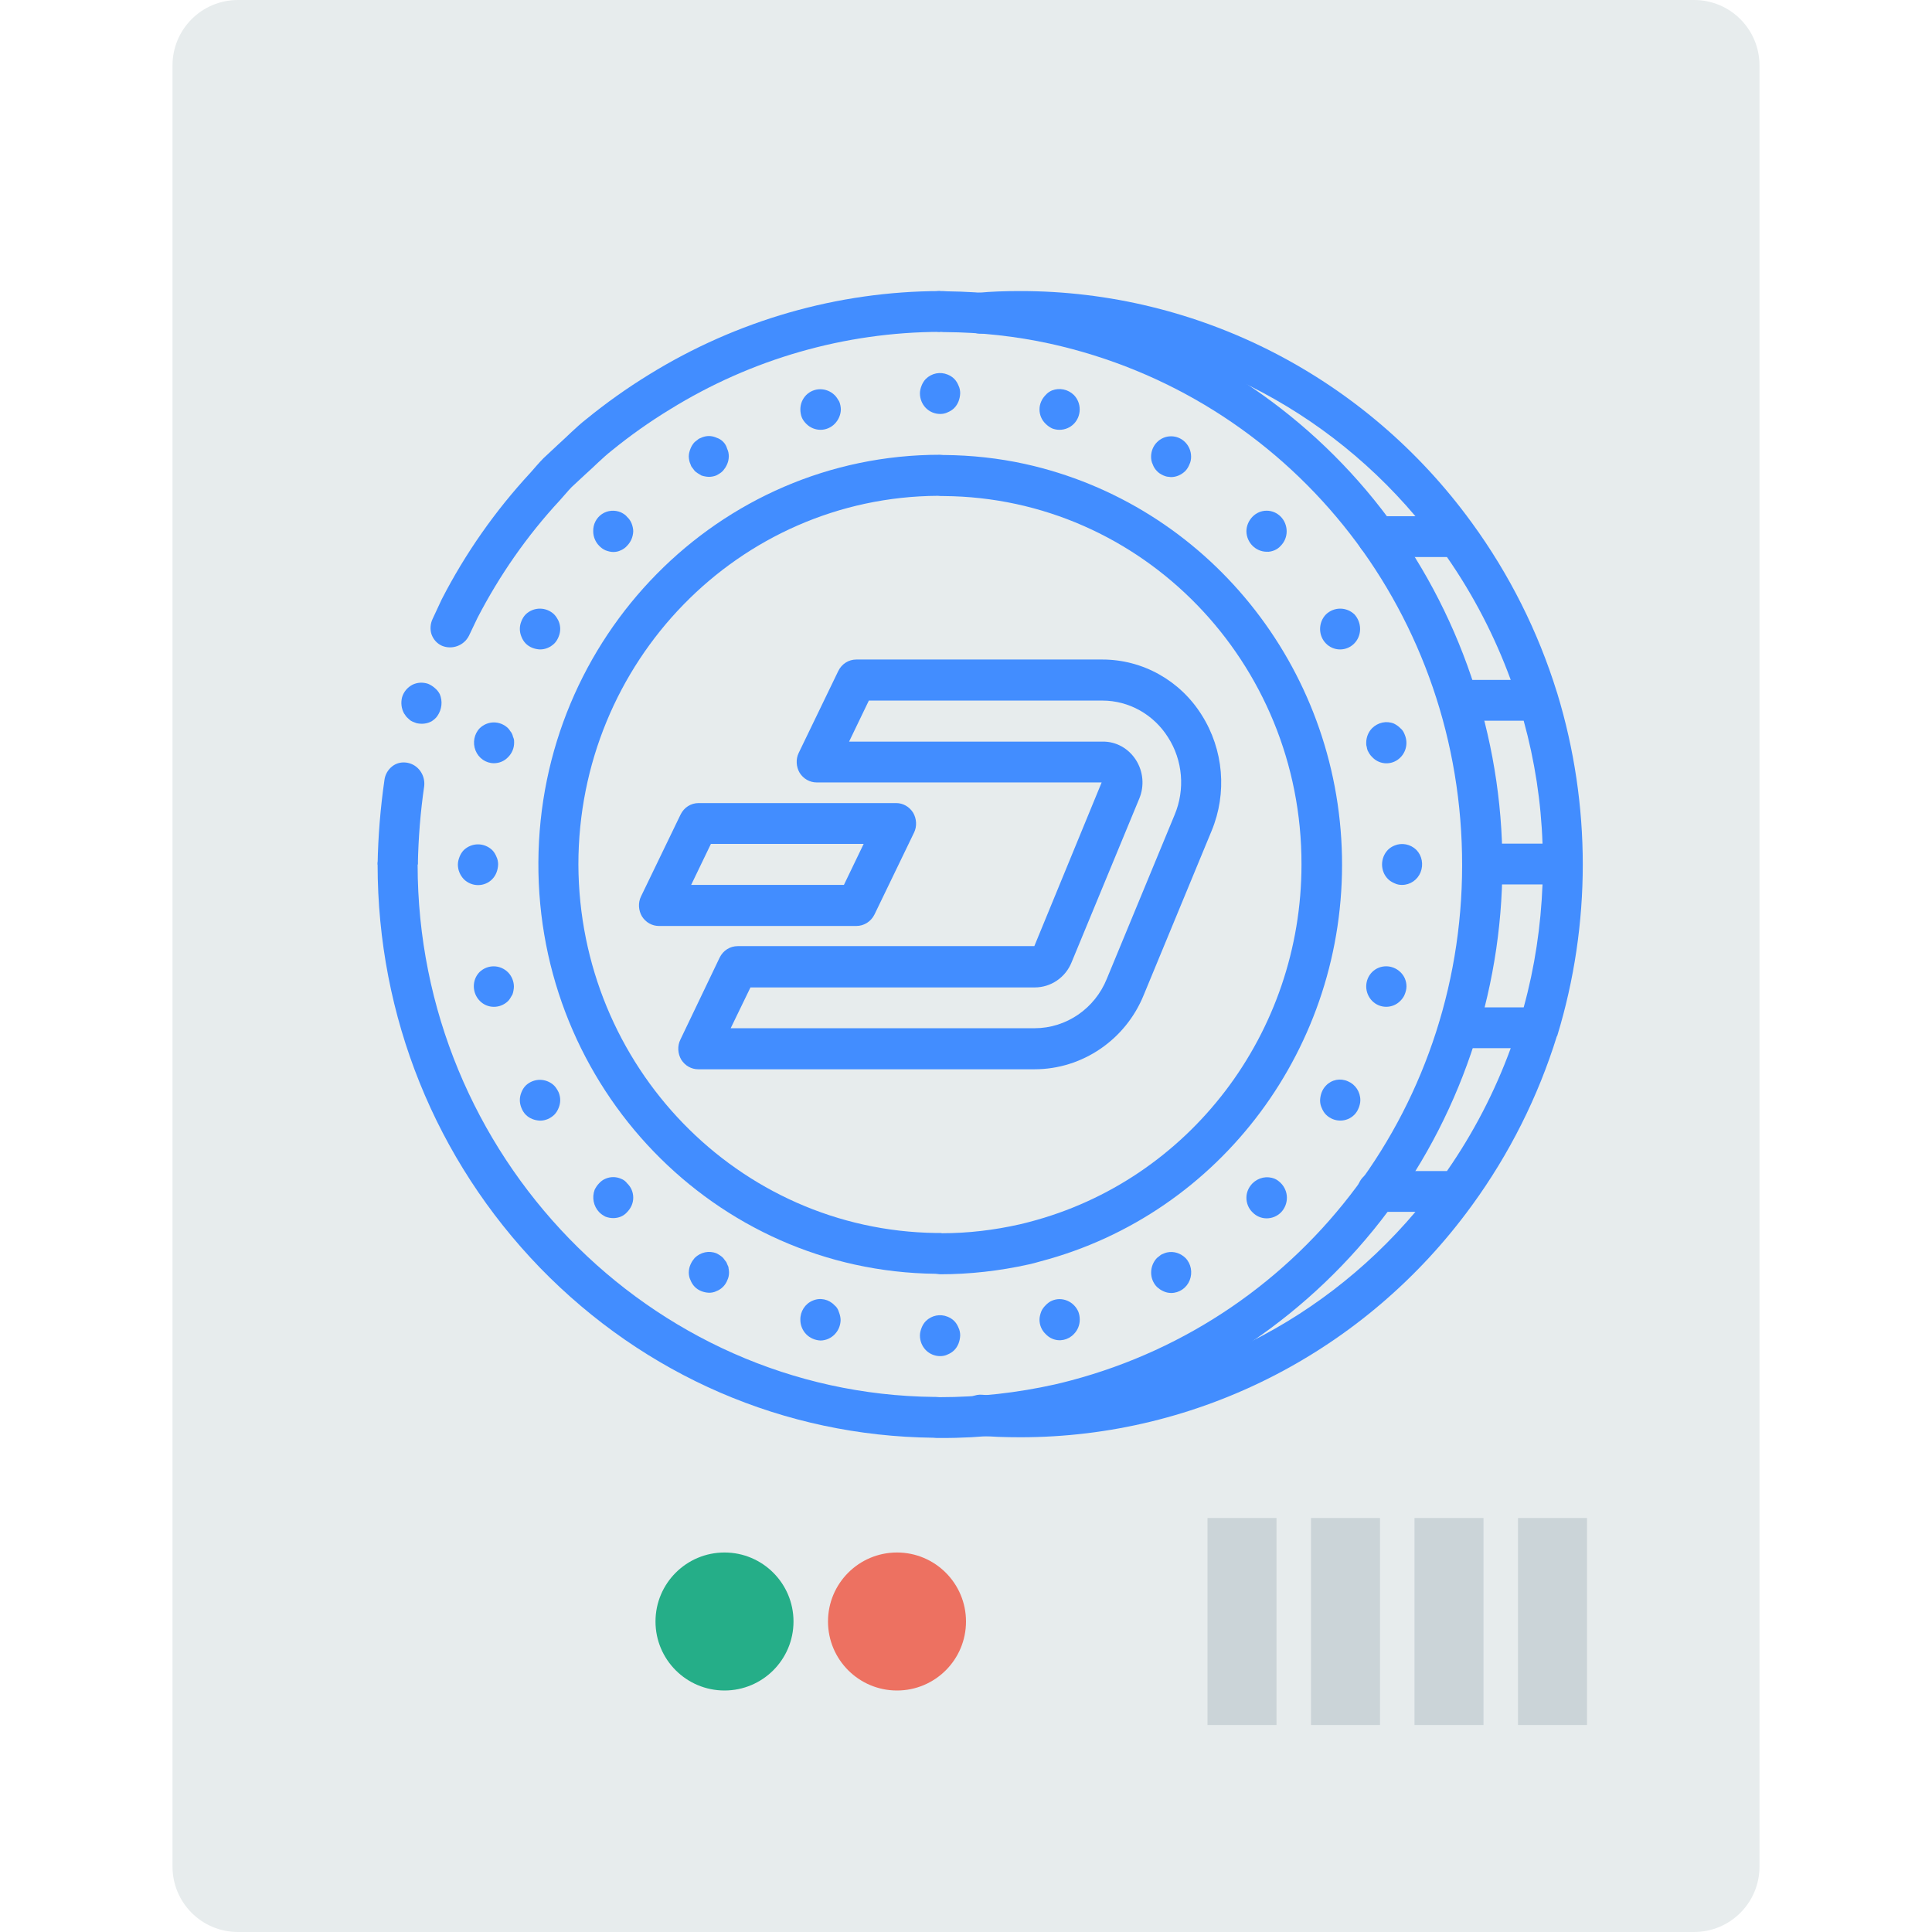
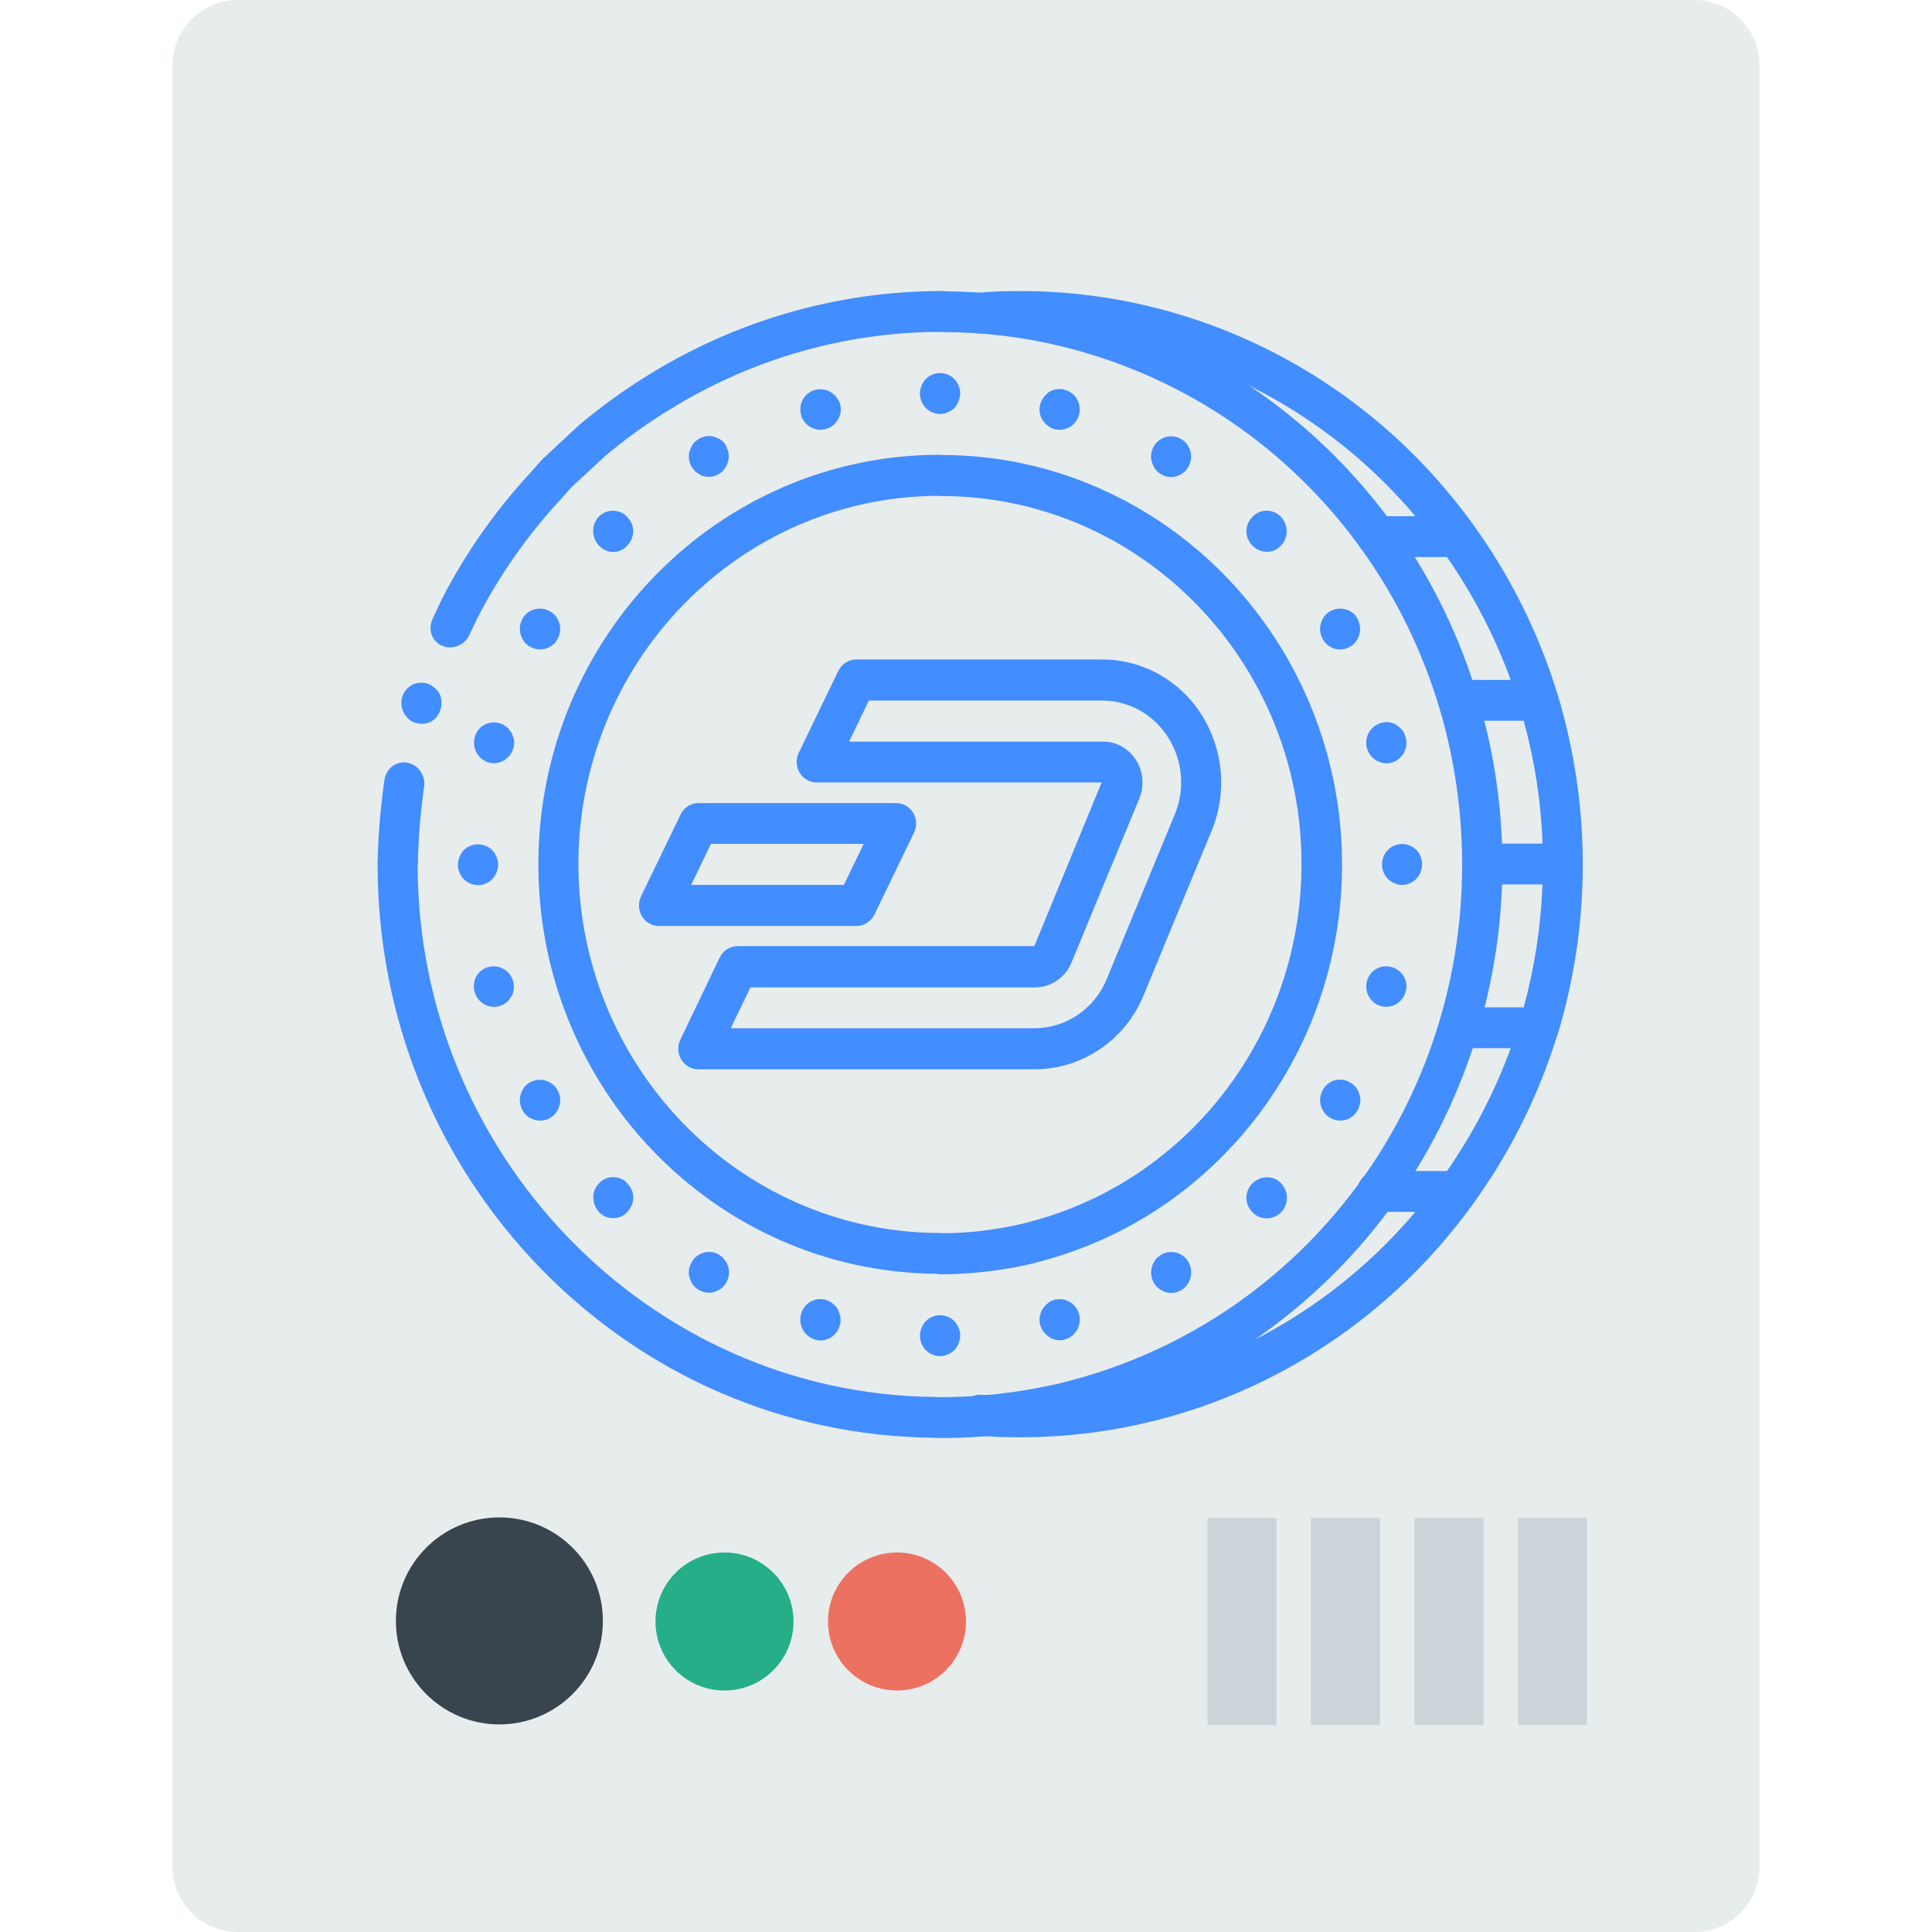
<svg xmlns="http://www.w3.org/2000/svg" version="1.1" id="Capa_1" x="0px" y="0px" viewBox="0 0 56 56" style="enable-background:new 0 0 56 56;" xml:space="preserve">
  <defs id="defs4342" />
  <path style="fill:#E7ECED;" d="M49.104,56H6.896C5.849,56,5,55.151,5,54.104V1.896C5,0.849,5.849,0,6.896,0h42.209  C50.151,0,51,0.849,51,1.896v52.209C51,55.151,50.151,56,49.104,56z" id="path4285" />
  <circle style="fill:#25AE88;" cx="21" cy="47" r="2" id="circle4289" />
  <circle style="fill:#ED7161;" cx="26" cy="47" r="2" id="circle4291" />
  <rect x="44" y="44" style="fill:#CBD4D8;" width="2" height="6" id="rect4301" />
  <rect x="41" y="44" style="fill:#CBD4D8;" width="2" height="6" id="rect4303" />
  <rect x="38" y="44" style="fill:#CBD4D8;" width="2" height="6" id="rect4305" />
  <rect x="35" y="44" style="fill:#CBD4D8;" width="2" height="6" id="rect4307" />
  <g id="g4309">
</g>
  <g id="g4311">
</g>
  <g id="g4313">
</g>
  <g id="g4315">
</g>
  <g id="g4317">
</g>
  <g id="g4319">
</g>
  <g id="g4321">
</g>
  <g id="g4323">
</g>
  <g id="g4325">
</g>
  <g id="g4327">
</g>
  <g id="g4329">
</g>
  <g id="g4331">
</g>
  <g id="g4333">
</g>
  <g id="g4335">
</g>
  <g id="g4337">
</g>
  <g transform="matrix(0.06822696,0,0,0.06957724,10.94526,7.23998)" id="g4865">
    <path style="fill:#428dff" d="m 238.5,494.998 c -0.8,0 -1.7,0 -2.5,-0.1 -63.2,-0.7 -122.5,-25.9 -167,-70.8 -44.4,-45 -69,-104.7 -69,-168 0,-4.7 3.8,-8.5 8.5,-8.5 4.7,0 8.5,3.8 8.5,8.5 0,121 98.5,220.6 219.5,221.8 0.2,0 0.4,0 0.6,0 0.5,0 1.1,0.1 1.6,0.1 0.1,0 0.1,0 0.2,0 16.4,0 32.8,-1.8 48.8,-5.3 2.2,-0.5 4.3,-1 6.6,-1.6 100.1,-25.9 168.5,-116.1 166.4,-219.4 -2,-103.4 -74.1,-190.8 -175.1,-212.6 -14.5,-3.1 -29.4,-4.7 -44.3,-4.8 -0.2,0 -0.4,0 -0.7,0 -0.5,0 -1.1,-0.1 -1.6,-0.1 -4.7,0.1 -8.6,-3.7 -8.6,-8.4 -0.1,-4.7 3.7,-8.6 8.4,-8.6 1,0 2,0 3,0.1 15.9,0.2 31.8,1.9 47.4,5.2 52.4,11.3 100,40.3 134.1,81.6 34.1,41.3 53.4,93.6 54.5,147.2 1.1,53.6 -16.1,106.6 -48.5,149.2 -32.4,42.6 -78.8,73.6 -130.6,87 -2.3,0.6 -4.7,1.2 -7.2,1.8 -17.2,3.8 -34.8,5.8 -52.5,5.7 -0.2,0 -0.3,0 -0.5,0 z" id="path4801" />
    <path style="fill:#428dff" d="m 12.6,213.698 c -2.3,-0.4 -4.6,0.1 -6.4,1.5 -1.8,1.4 -3,3.4 -3.3,5.7 -1.7,11.6 -2.7,23.4 -2.9,35.2 h 17.1 c 0.2,-11 1.1,-21.9 2.7,-32.7 0.5,-4.6 -2.6,-8.9 -7.2,-9.7 z" id="path4803" />
    <path style="fill:#428dff" d="m 38.8,160.798 3.6,-7.4 c 9.4,-17.8 21.1,-34.3 35,-49 1.7,-1.8 3.3,-3.8 5.1,-5.6 l 5.6,-5.1 c 3.8,-3.3 7.3,-6.9 11.3,-10 7.9,-6.3 16.1,-12 24.8,-17.2 34.6,-21 74.3,-32.2 114.8,-32.3 v -17 c -43.6,0.1 -86.4,12.2 -123.7,34.8 -9.3,5.6 -18.2,11.8 -26.7,18.6 -4.3,3.3 -8.1,7.2 -12.2,10.8 l -6,5.5 c -1.9,1.9 -3.7,4 -5.5,6 -14.9,15.8 -27.6,33.5 -37.7,52.8 l -3.8,8 c -1,2 -1.2,4.4 -0.5,6.5 0.8,2.2 2.4,3.9 4.5,4.8 4.3,1.7 9.3,-0.1 11.4,-4.2 z" id="path4805" />
    <path style="fill:#428dff" d="m 24.2,182.498 c -0.8,-0.7 -1.8,-1.3 -2.8,-1.7 -2.2,-0.7 -4.5,-0.6 -6.6,0.4 -2.1,1.1 -3.7,2.9 -4.4,5.2 -0.6,2.3 -0.3,4.7 0.8,6.7 l 1,1.4 c 0.4,0.4 0.8,0.8 1.3,1.2 0.4,0.4 0.9,0.7 1.4,0.9 0.5,0.2 1.1,0.4 1.6,0.6 2.2,0.5 4.5,0.3 6.5,-0.8 0.9,-0.6 1.8,-1.3 2.4,-2.2 1.9,-2.7 2.3,-6.1 1,-9.1 -0.6,-1.1 -1.3,-1.9 -2.2,-2.6 z" id="path4807" />
    <path style="fill:#428dff" d="m 238,426.698 c 0.3,0 0.8,0.1 1,0.1 12.6,0 25.2,-1.4 37.6,-4.1 1.5,-0.3 2.9,-0.7 5.1,-1.3 76.6,-19.8 129.6,-89.6 128,-168.7 -1.6,-79.1 -57.5,-146.8 -134.8,-163.5 -11.2,-2.4 -22.6,-3.6 -34.1,-3.7 h -0.5 c -0.3,0 -1.1,-0.1 -1.4,-0.1 -93.9,0 -170.1,75.9 -170.6,169.7 -0.5,93.9 74.9,170.5 168.8,171.5 z M 85.3,256.098 c 0,-84.5 68.2,-153.1 152.7,-153.6 0.2,0 1,0.1 1.3,0.1 h 1.2 c 84.3,0.6 152.2,69.3 152,153.5 0,70.2 -47.6,131.5 -115.6,148.9 -1.5,0.4 -2.8,0.7 -4.1,1 -10.8,2.4 -21.9,3.7 -33,3.7 l -0.6,-0.1 c -0.2,0 -0.5,0 -0.7,0 h -1.3 c -84,-1.1 -151.6,-69.4 -151.9,-153.5 z" id="path4809" />
    <path style="fill:#428dff" d="m 242.2,51.998 c -3.2,-1.3 -6.8,-0.6 -9.3,1.8 -0.8,0.8 -1.4,1.8 -1.8,2.8 -0.4,1 -0.7,2.1 -0.7,3.2 0,2.3 0.9,4.5 2.5,6.1 1.6,1.6 3.8,2.5 6.1,2.5 1.1,0 2.2,-0.2 3.2,-0.7 1,-0.4 2,-1 2.8,-1.8 1.6,-1.6 2.4,-3.8 2.5,-6.1 0,-1.1 -0.2,-2.2 -0.7,-3.2 -0.4,-1 -1,-2 -1.8,-2.8 -0.8,-0.8 -1.8,-1.4 -2.8,-1.8 z" id="path4811" />
    <path style="fill:#428dff" d="m 245,446.298 c -0.8,-0.8 -1.8,-1.4 -2.8,-1.8 -3.2,-1.3 -6.8,-0.6 -9.3,1.8 -0.8,0.8 -1.4,1.8 -1.8,2.8 -0.4,1 -0.7,2.1 -0.7,3.2 0,2.3 0.9,4.5 2.5,6.1 1.6,1.6 3.8,2.5 6.1,2.5 1.1,0 2.2,-0.2 3.2,-0.7 1,-0.4 2,-1 2.8,-1.8 1.6,-1.6 2.4,-3.8 2.5,-6.1 0,-1.1 -0.2,-2.2 -0.7,-3.2 -0.4,-1 -1,-2 -1.8,-2.8 z" id="path4813" />
    <path style="fill:#428dff" d="m 195.2,61.798 c -0.3,-0.5 -0.7,-0.9 -1.1,-1.3 -3.4,-3.2 -8.7,-3.2 -12,0 -1.6,1.6 -2.5,3.7 -2.5,6 0,1.1 0.2,2.3 0.6,3.3 0.4,1 1.1,1.9 1.9,2.7 1.6,1.6 3.8,2.5 6.1,2.5 2.2,0 4.4,-0.9 6,-2.5 1.6,-1.6 2.6,-3.8 2.6,-6.1 0,-0.5 -0.1,-1.1 -0.2,-1.6 -0.1,-0.6 -0.3,-1.1 -0.5,-1.6 -0.3,-0.5 -0.6,-0.9 -0.9,-1.4 z" id="path4815" />
    <path style="fill:#428dff" d="m 286.5,437.798 c -1,0.4 -1.9,1.1 -2.7,1.9 -0.8,0.8 -1.5,1.7 -1.9,2.7 -0.4,1.1 -0.7,2.2 -0.7,3.3 0,2.3 0.9,4.4 2.6,6 0.8,0.8 1.7,1.5 2.7,1.9 3.2,1.4 6.9,0.6 9.3,-1.9 1.6,-1.6 2.5,-3.7 2.5,-6 0,-1.1 -0.2,-2.3 -0.6,-3.3 -1.9,-4.3 -6.9,-6.4 -11.2,-4.6 z" id="path4817" />
    <path style="fill:#428dff" d="m 144,78.298 c -1.6,-0.7 -3.3,-0.9 -5,-0.5 -0.5,0.1 -1.1,0.3 -1.5,0.5 -0.5,0.2 -1.1,0.4 -1.5,0.8 -0.4,0.3 -0.9,0.7 -1.3,1 -0.8,0.8 -1.4,1.8 -1.8,2.8 -0.4,1 -0.7,2.1 -0.7,3.2 0,0.6 0.1,1.1 0.2,1.7 0.1,0.5 0.3,1.1 0.5,1.5 0.2,0.6 0.4,1.1 0.8,1.5 l 1,1.3 c 0.4,0.4 0.8,0.7 1.3,1 0.5,0.3 1,0.6 1.5,0.9 0.5,0.2 1,0.3 1.5,0.4 0.6,0.1 1.1,0.2 1.7,0.2 1.1,0 2.2,-0.2 3.2,-0.6 1,-0.5 2,-1.1 2.8,-1.9 0.3,-0.4 0.7,-0.9 1,-1.3 0.3,-0.5 0.6,-1 0.8,-1.5 0.2,-0.5 0.4,-1 0.5,-1.5 0.1,-0.6 0.2,-1.1 0.2,-1.7 0,-1.1 -0.2,-2.2 -0.7,-3.2 -0.6,-2.2 -2.3,-3.9 -4.5,-4.6 z" id="path4819" />
    <path style="fill:#428dff" d="m 335.4,417.698 c -0.5,0.1 -1.1,0.3 -1.5,0.5 -0.5,0.2 -1.1,0.4 -1.5,0.8 -0.4,0.3 -0.9,0.7 -1.3,1 -3.3,3.4 -3.3,8.8 0,12.1 0.4,0.3 0.9,0.7 1.3,1 0.5,0.3 1,0.6 1.5,0.8 0.5,0.2 1,0.4 1.5,0.5 0.6,0.1 1.1,0.2 1.7,0.2 3.5,0 6.6,-2.1 7.9,-5.3 1.3,-3.2 0.6,-6.9 -1.8,-9.3 -2.1,-2 -5,-2.9 -7.8,-2.3 z" id="path4821" />
    <path style="fill:#428dff" d="m 103.4,109.398 c -2.6,-1.1 -5.7,-0.9 -8.1,0.7 -2.4,1.6 -3.8,4.3 -3.7,7.2 0,2.2 0.9,4.4 2.5,6 0.8,0.8 1.7,1.5 2.7,1.9 1.1,0.4 2.2,0.7 3.3,0.7 1.1,0 2.2,-0.2 3.2,-0.7 1,-0.4 2,-1.1 2.7,-1.9 1.6,-1.6 2.5,-3.7 2.6,-6 0,-1.1 -0.3,-2.3 -0.7,-3.3 -0.4,-1 -1.1,-2 -1.9,-2.7 -0.6,-0.8 -1.6,-1.4 -2.6,-1.9 z" id="path4823" />
    <path style="fill:#428dff" d="m 371.7,388.898 c -1.6,1.6 -2.6,3.7 -2.6,6 0,2.3 0.9,4.5 2.6,6.1 1.6,1.6 3.7,2.5 6,2.5 2.3,0 4.5,-0.9 6.1,-2.5 1.6,-1.6 2.5,-3.8 2.5,-6.1 0,-2.2 -0.9,-4.4 -2.5,-6 -0.8,-0.8 -1.7,-1.5 -2.7,-1.9 -3.3,-1.3 -6.9,-0.5 -9.4,1.9 z" id="path4825" />
    <path style="fill:#428dff" d="m 75,151.898 c -3.4,-3.2 -8.7,-3.2 -12.1,0 -0.8,0.8 -1.4,1.8 -1.8,2.8 -0.9,2.1 -0.9,4.4 0,6.5 0.4,1 1,2 1.8,2.8 1.6,1.6 3.8,2.4 6.1,2.5 2.3,0 4.4,-0.9 6.1,-2.5 0.8,-0.8 1.4,-1.8 1.8,-2.8 0.9,-2.1 0.9,-4.4 0,-6.5 -0.5,-1 -1.1,-2 -1.9,-2.8 z" id="path4827" />
    <path style="fill:#428dff" d="m 402.9,348.198 c -1.6,1.6 -2.4,3.8 -2.5,6.1 0,1.1 0.2,2.2 0.7,3.2 0.4,1 1,2 1.8,2.8 3.4,3.3 8.8,3.3 12.1,0 0.8,-0.8 1.4,-1.8 1.8,-2.8 0.4,-1 0.7,-2.1 0.7,-3.2 0,-3.5 -2.1,-6.6 -5.3,-7.9 -3.2,-1.4 -6.9,-0.7 -9.3,1.8 z" id="path4829" />
    <path style="fill:#428dff" d="m 57.3,202.098 c -0.2,-0.5 -0.5,-1.1 -0.9,-1.5 -0.3,-0.5 -0.6,-0.9 -1,-1.3 -3.4,-3.2 -8.6,-3.2 -12,0 -2.4,2.4 -3.1,6.1 -1.8,9.3 1.3,3.2 4.4,5.3 7.8,5.3 2.3,0 4.5,-0.9 6.1,-2.6 1.6,-1.6 2.5,-3.7 2.5,-6 0,-0.6 0,-1.2 -0.2,-1.7 -0.2,-0.5 -0.4,-1 -0.5,-1.5 z" id="path4831" />
    <path style="fill:#428dff" d="m 422.5,312.898 c 3.3,3.3 8.7,3.3 12,0 0.8,-0.8 1.5,-1.7 1.9,-2.8 0.4,-1 0.7,-2.1 0.7,-3.2 0,-2.3 -0.9,-4.4 -2.6,-6 -3.4,-3.2 -8.7,-3.2 -12,0 -1.6,1.6 -2.5,3.7 -2.5,6 0,2.2 0.9,4.4 2.5,6 z" id="path4833" />
    <path style="fill:#428dff" d="m 48.7,262.198 c 1.6,-1.6 2.4,-3.8 2.5,-6.1 0,-1.1 -0.2,-2.2 -0.7,-3.2 -0.4,-1 -1,-2 -1.8,-2.8 -3.4,-3.2 -8.7,-3.2 -12.1,0 -0.8,0.8 -1.4,1.8 -1.8,2.8 -0.4,1 -0.7,2.1 -0.7,3.2 0,2.3 0.9,4.4 2.5,6.1 3.4,3.3 8.8,3.3 12.1,0 z" id="path4835" />
    <path style="fill:#428dff" d="m 432,248.198 c -1,0.4 -2,1 -2.8,1.8 -3.3,3.4 -3.3,8.8 0,12.1 0.8,0.8 1.8,1.4 2.8,1.8 1,0.5 2.1,0.7 3.2,0.7 3.5,0 6.6,-2.1 7.9,-5.3 1.3,-3.2 0.6,-6.9 -1.8,-9.3 -2.5,-2.4 -6.2,-3.1 -9.3,-1.8 z" id="path4837" />
    <path style="fill:#428dff" d="m 43.3,300.898 c -3.3,3.3 -3.2,8.7 0.1,12 3.3,3.3 8.6,3.3 12,0.1 0.4,-0.4 0.7,-0.8 1,-1.3 0.3,-0.5 0.6,-1 0.9,-1.5 0.2,-0.5 0.3,-1 0.4,-1.5 0.1,-0.6 0.2,-1.1 0.2,-1.7 0,-2.2 -0.9,-4.4 -2.5,-6 -3.4,-3.3 -8.7,-3.3 -12.1,-0.1 z" id="path4839" />
    <path style="fill:#428dff" d="m 434.5,199.298 c -0.8,-0.8 -1.7,-1.4 -2.7,-1.9 -3.2,-1.3 -6.8,-0.5 -9.3,1.9 -1.6,1.6 -2.5,3.8 -2.5,6.1 0,0.5 0,1.1 0.2,1.6 0.1,0.6 0.2,1.1 0.4,1.6 0.3,0.5 0.5,1 0.8,1.4 0.3,0.5 0.7,0.9 1.1,1.3 2.8,3 7.4,3.5 10.8,1.2 3.4,-2.3 4.7,-6.6 3.1,-10.4 -0.4,-1.1 -1,-2.1 -1.9,-2.8 z" id="path4841" />
    <path style="fill:#428dff" d="m 75,348.198 c -3.4,-3.2 -8.7,-3.2 -12.1,0 -0.8,0.8 -1.4,1.8 -1.8,2.8 -0.9,2.1 -0.9,4.4 0,6.5 0.4,1 1,2 1.8,2.8 1.6,1.6 3.8,2.4 6.1,2.5 2.3,0 4.4,-0.9 6.1,-2.5 0.8,-0.8 1.4,-1.8 1.8,-2.8 0.9,-2.1 0.9,-4.4 0,-6.5 -0.5,-1 -1.1,-2 -1.9,-2.8 z" id="path4843" />
    <path style="fill:#428dff" d="m 415,151.898 c -3.4,-3.2 -8.7,-3.2 -12.1,0 -1.6,1.6 -2.5,3.8 -2.5,6.1 0,4.7 3.8,8.5 8.5,8.5 4.7,0 8.5,-3.8 8.5,-8.5 0,-2.3 -0.9,-4.5 -2.4,-6.1 z" id="path4845" />
    <path style="fill:#428dff" d="m 103.4,386.998 c -2.1,-0.9 -4.5,-0.9 -6.6,0 -1,0.4 -2,1.1 -2.7,1.9 -0.8,0.8 -1.4,1.7 -1.9,2.7 -1.2,3.2 -0.5,6.8 1.9,9.3 0.8,0.8 1.7,1.4 2.7,1.9 1.1,0.4 2.2,0.6 3.3,0.6 1.1,0 2.2,-0.2 3.2,-0.6 1,-0.4 2,-1.1 2.7,-1.9 1.6,-1.6 2.6,-3.7 2.6,-6 0,-2.3 -0.9,-4.4 -2.6,-6 -0.6,-0.8 -1.5,-1.5 -2.6,-1.9 z" id="path4847" />
    <path style="fill:#428dff" d="m 381,125.198 c 1,-0.4 2,-1.1 2.7,-1.9 1.6,-1.6 2.5,-3.7 2.5,-6 0,-2.3 -0.9,-4.5 -2.5,-6.1 -1.6,-1.6 -3.7,-2.5 -6,-2.5 -2.3,0 -4.4,0.9 -6,2.5 -1.6,1.6 -2.6,3.8 -2.6,6.1 0.1,4.7 3.9,8.4 8.5,8.5 1.2,0.1 2.4,-0.2 3.4,-0.6 z" id="path4849" />
    <path style="fill:#428dff" d="m 148.6,422.798 c -0.2,-0.5 -0.4,-1.1 -0.8,-1.5 -0.3,-0.4 -0.7,-0.9 -1,-1.3 -0.8,-0.8 -1.8,-1.4 -2.8,-1.9 -3.2,-1.3 -6.8,-0.5 -9.3,1.9 l -1,1.3 c -0.3,0.5 -0.6,1 -0.8,1.5 -0.2,0.5 -0.4,1 -0.5,1.5 -0.1,0.6 -0.2,1.1 -0.2,1.7 0,1.1 0.2,2.2 0.7,3.2 0.4,1 1,2 1.8,2.8 1.6,1.6 3.8,2.4 6.1,2.5 1.1,0 2.2,-0.2 3.2,-0.7 2.1,-0.8 3.8,-2.5 4.6,-4.6 0.5,-1 0.7,-2.1 0.7,-3.2 0,-0.6 -0.1,-1.1 -0.2,-1.7 0,-0.5 -0.2,-1 -0.5,-1.5 z" id="path4851" />
    <path style="fill:#428dff" d="m 332.3,93.198 c 0.5,0.3 1,0.6 1.5,0.8 0.5,0.2 1,0.4 1.5,0.5 0.6,0.1 1.1,0.1 1.7,0.2 2.3,0 4.4,-0.9 6.1,-2.5 0.8,-0.8 1.4,-1.8 1.8,-2.8 0.5,-1 0.7,-2.1 0.7,-3.2 0,-4.7 -3.8,-8.5 -8.5,-8.5 -4.7,0 -8.5,3.8 -8.5,8.5 0,1.1 0.2,2.2 0.7,3.2 0.4,1.1 1,2 1.8,2.8 0.3,0.3 0.7,0.7 1.2,1 z" id="path4853" />
    <path style="fill:#428dff" d="m 194.1,439.698 c -2.4,-2.5 -6.1,-3.3 -9.3,-1.9 -3.2,1.3 -5.3,4.5 -5.2,8 0,2.2 0.9,4.4 2.5,6 1.6,1.6 3.8,2.5 6.1,2.6 4.7,-0.1 8.4,-3.9 8.5,-8.5 0,-1.1 -0.3,-2.3 -0.7,-3.3 -0.4,-1.3 -1,-2.2 -1.9,-2.9 z" id="path4855" />
    <path style="fill:#428dff" d="m 289.7,74.998 c 2.3,0 4.5,-0.9 6.1,-2.5 3.3,-3.3 3.3,-8.7 0,-12 -2.5,-2.4 -6.1,-3.1 -9.3,-1.9 -1,0.4 -2,1.1 -2.7,1.9 -1.6,1.6 -2.6,3.7 -2.6,6 0,2.3 0.9,4.4 2.6,6 0.8,0.8 1.7,1.4 2.7,1.9 1,0.4 2.1,0.6 3.2,0.6 z" id="path4857" />
    <path style="fill:#428dff" d="m 501.2,327.298 c 14.4,-46.4 14.4,-96 0,-142.4 -0.1,-0.2 -0.1,-0.4 -0.2,-0.6 -8,-25.3 -20.2,-49.1 -36,-70.4 -0.1,-0.1 -0.2,-0.3 -0.3,-0.4 -45,-60.6 -116.1,-96.3 -191.6,-96.3 -6.7,0 -12.5,0.2 -17.8,0.7 -3,0.3 -5.7,2.1 -7,4.9 -1.3,2.8 -1,6 0.8,8.5 1.8,2.5 4.7,3.9 7.8,3.6 4.8,-0.4 10.1,-0.7 16.3,-0.7 64.4,0 125.6,28 167.7,76.8 h -16.2 c -4.7,0 -8.5,3.8 -8.5,8.5 0,4.7 3.8,8.5 8.5,8.5 h 29.6 c 11.2,15.8 20.3,33 27.1,51.2 h -22.1 c -4.7,0 -8.5,3.8 -8.5,8.5 0,4.7 3.8,8.5 8.5,8.5 h 27.6 c 4.7,16.7 7.4,33.9 8,51.2 h -25.4 c -4.7,0 -8.5,3.8 -8.5,8.5 0,4.7 3.8,8.5 8.5,8.5 h 25.4 c -0.7,17.3 -3.3,34.5 -8,51.2 h -27.6 c -4.7,0 -8.5,3.8 -8.5,8.5 0,4.7 3.8,8.5 8.5,8.5 h 22.1 c -6.8,18.2 -15.9,35.4 -27.1,51.2 h -29.6 c -4.7,0 -8.5,3.8 -8.5,8.5 0,4.7 3.8,8.5 8.5,8.5 h 16.2 c -42.1,48.8 -103.3,76.8 -167.7,76.8 -6.2,0 -11.5,-0.2 -16.3,-0.6 -3,-0.3 -6,1.1 -7.8,3.6 -1.8,2.5 -2.1,5.7 -0.8,8.5 1.3,2.8 3.9,4.6 7,4.9 5.3,0.5 11.1,0.7 17.8,0.7 75.5,0 146.6,-35.7 191.6,-96.3 0.1,-0.1 0.2,-0.3 0.3,-0.4 15.8,-21.3 28,-45.1 36,-70.4 0.1,0.1 0.1,-0.1 0.2,-0.3 z" id="path4859" />
    <path style="fill:#428dff" d="m 325.5,310.398 28.8,-68.3 c 6.7,-15.8 5.1,-33.9 -4.2,-48.3 -9.2,-14.4 -25.1,-23.1 -42.2,-23.1 H 203.4 c -3.3,0 -6.2,1.8 -7.7,4.8 l -16.8,34.1 c -1.3,2.6 -1.1,5.8 0.4,8.3 1.6,2.5 4.3,4 7.2,4 h 121.1 l -28.6,68.2 H 153 c -3.3,0 -6.2,1.8 -7.7,4.8 l -16.7,34.2 c -1.3,2.6 -1.1,5.8 0.4,8.3 1.6,2.5 4.3,4 7.2,4 h 142.9 c 20.3,0 38.7,-12.3 46.4,-31 z m -167.1,-3.1 h 120.8 c 6.8,0 13,-4.1 15.6,-10.4 l 28.8,-68.3 c 2.2,-5.2 1.7,-11.2 -1.4,-16 -3.1,-4.8 -8.4,-7.8 -14.2,-7.7 H 200.3 l 8.4,-17.1 h 99.2 c 11.3,0 21.8,5.8 27.9,15.3 6.3,9.6 7.3,21.8 2.8,32.3 l -28.8,68.3 c -5.1,12.4 -17.2,20.6 -30.7,20.6 H 150 Z" id="path4861" />
    <path style="fill:#428dff" d="m 211.1,276.898 16.8,-34.1 c 1.3,-2.6 1.1,-5.8 -0.4,-8.3 -1.6,-2.5 -4.3,-4 -7.2,-4 h -83.9 c -3.3,0 -6.2,1.8 -7.7,4.8 l -16.8,34.1 c -1.3,2.6 -1.1,5.8 0.4,8.3 1.6,2.5 4.3,4 7.2,4 h 83.9 c 3.2,0 6.2,-1.8 7.7,-4.8 z m -77.9,-12.3 8.4,-17.1 h 64.9 l -8.4,17.1 z" id="path4863" />
  </g>
+   <circle style="fill:#38454f" cx="14.475" cy="46.983" r="3" id="circle4287" />
</svg>
